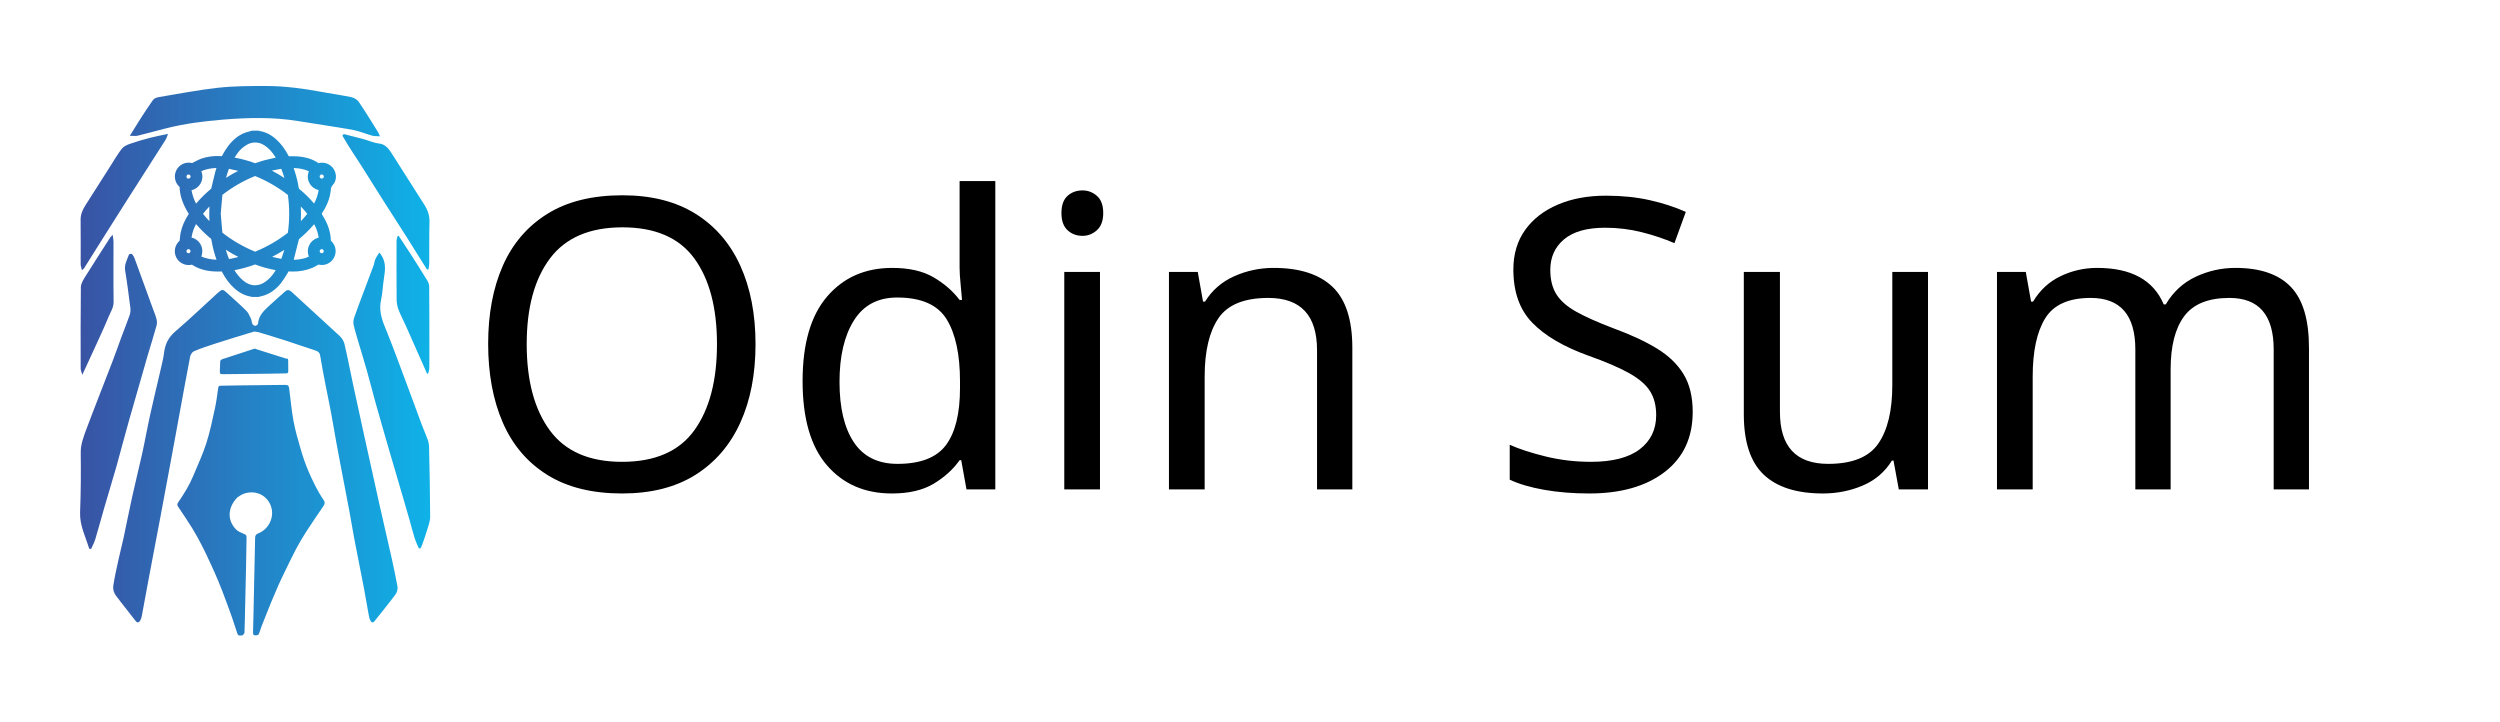
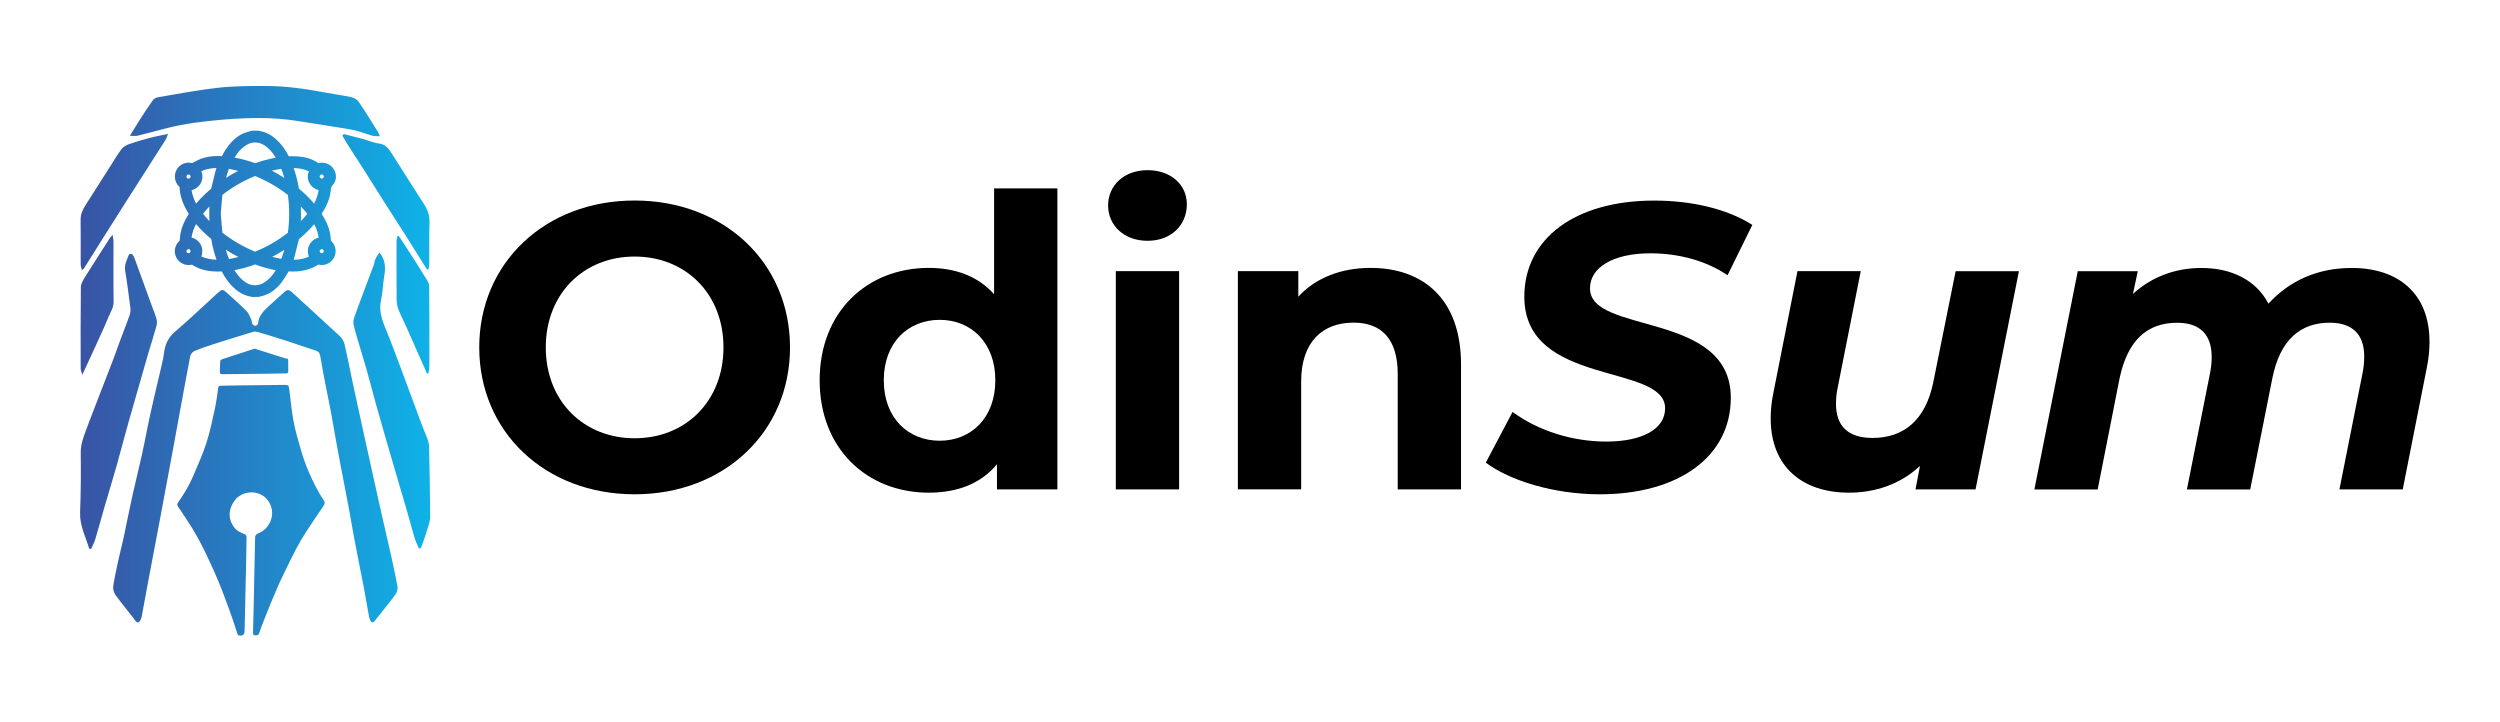
<svg xmlns="http://www.w3.org/2000/svg" version="1.1" id="Layer_1" x="0px" y="0px" viewBox="0 0 3855 1112.6" style="enable-background:new 0 0 3855 1112.6;" xml:space="preserve">
  <style type="text/css">
	.st0{fill:url(#SVGID_1_);}
- 	.st1{font-family:'Montserrat-Bold';}
- 	.st2{font-size:625.615px;}
- 	.st3{font-family:'Montserrat-BoldItalic';}
</style>
  <g id="Layer_2_00000109708481942605016860000008686016274781216923_">
    <g id="Layer_1-2">
      <linearGradient id="SVGID_1_" gradientUnits="userSpaceOnUse" x1="123.352" y1="556.117" x2="663.334" y2="556.117" gradientTransform="matrix(1 0 0 -1 0 1112.394)">
        <stop offset="0" style="stop-color:#3953A4" />
        <stop offset="0.99" style="stop-color:#0FB1E7" />
      </linearGradient>
      <path class="st0" d="M339,571.4c0.1-4.8,0.4-9.6,0.6-14.4c0.1-2.1,3.3-3.2,3.3-3.2l49.7-16.2l48.4,15.3c0,0,1.8,0.2,2.9,0.3    c0.2,0.8,0.4,1.7,0.5,2.5c0.1,5.7,0.2,11.5,0.1,17.2c-0.1,3-2.6,2.9-4.6,2.9c-10.2,0.2-20.3,0.4-30.4,0.5    c-21.6,0.2-43.1,0.4-64.6,0.7C339.5,577.1,338.8,576.7,339,571.4z M212.1,209.3c14.3-3.5,28.5-7.5,42.8-11.1    c29.3-7.6,59.4-11.3,89.5-13.8c38.4-3.1,77-4,115.4,2.3c27.8,4.6,55.7,8.5,83.4,13.4c10.4,1.9,20.4,6.2,30.7,9.1    c3.3,0.9,7,0.6,12.1,1c-1.9-3.9-2.3-5.4-3.2-6.7c-9.7-15.5-19.2-31.2-29.5-46.3c-2.3-3.5-7.2-6.4-11.3-7.3c-14-3-28.2-5-42.3-7.5    c-29.5-5.5-59.3-9.8-89.4-9.8c-24.6,0-49.4,0-73.8,2.7c-30.9,3.4-61.5,9.4-92.1,14.5c-3,0.5-6.8,2.1-8.5,4.4    c-7.2,10-13.7,20.3-20.4,30.6c-4.9,7.6-9.6,15.3-15.3,24.6C205.5,209.4,209,210,212.1,209.3z M659.3,433.3    c-8.6-14.1-17.4-28-26.3-41.9c-6-9.3-12.1-18.5-18.2-27.7c-0.9,0.2-0.9,0.2-1.8,0.4c-0.5,2.5-1.5,4.9-1.5,7.4    c-0.1,30-0.2,60.1,0.1,90.1c0,5.3,1,10.7,2.8,15.7c3.7,9.5,8.6,18.6,12.7,27.9c8.5,19,16.8,37.9,25.2,56.9    c2.1,4.7,4.1,9.4,6.2,14.2c0.9-0.1,0.9-0.1,1.7-0.2c0.7-3,1.8-6,1.8-9.1c0.2-12.6,0.1-25.2,0.1-37.7c0-28.9,0-57.8-0.3-86.8    C661.9,439.4,661,436.2,659.3,433.3z M559,214.1c-9.7-2.6-19.4-5-29-7.4c-1,1.2-1,1.3-2,2.5c9.7,17.4,21.4,33.8,32,50.8    c10.9,17.4,21.9,34.8,32.9,52.2s22.2,34.5,33.2,51.8s21.6,34.4,32.4,51.7l2.2-0.4c0.4-2.8,1.2-5.6,1.2-8.5    c0.2-21.3-0.3-42.6,0.4-63.9c0.3-10.4-2.7-19.1-8.2-27.6c-16.7-25.9-33-52-49.6-78c-4.9-7.6-9.8-15-20.6-16.1    C575.6,220.2,567.4,216.3,559,214.1z M124.4,407.3c0,2.7,1,5.4,1.9,9.3c2-1.6,2.6-1.9,3-2.4c21.4-34,42.7-68.1,64.3-102    c20.5-32.3,41.2-64.4,61.7-96.6c1.5-2.4,2.3-5.3,3.8-9.1c-10.5,2.2-19.4,3.8-28.1,6.1c-10.5,2.8-21.1,5.8-31.3,9.4    c-4.4,1.6-9.3,4-12,7.5c-6.4,8.3-11.6,17.4-17.3,26.3c-12.7,20-25.4,40-38.2,60c-4.7,7.3-8.1,14.5-7.9,23.7    C124.7,362,124.3,384.7,124.4,407.3z M175,372.2c0-2.8-0.7-5.6-1.3-10.2c-1.3,1.3-2.5,2.6-3.6,4c-13.1,20.5-26.4,40.9-39.2,61.5    c-2.8,4.6-6.1,10-6.2,15c-0.5,42-0.4,83.9-0.3,125.8c0,2.7,1.4,5.4,2.5,9.7c7.3-15.7,13.6-29.2,19.7-42.7    c7-15.4,14.3-30.8,20.7-46.5c3.2-7.7,8.1-14.6,7.9-23.8C174.7,434.1,175.1,403.1,175,372.2z M198.8,648.9    c7.2-25.4,14.6-50.7,21.8-76c2.2-7.7,4.4-15.5,6.6-23.1c4.8-16,9.8-32,14.3-48.1c0.8-3.5,0.7-7.1-0.4-10.5c-1.5-5.8-4-11.4-6-17    c-9.2-25.2-18.3-50.4-27.5-75.6c-0.9-2.5-2.2-4.8-4-6.8c-0.7-0.7-4.4-0.2-4.7,0.6c-2.9,8.1-7.5,15.5-5.9,25    c3.2,19.2,5.6,38.6,8.1,57.9c0.4,3.7-0.1,7.5-1.3,11c-4,11.4-8.5,22.5-12.7,33.8c-4.5,12.3-8.9,24.8-13.6,37.1    c-6.8,17.9-13.8,35.8-20.8,53.7c-6.5,16.9-13.1,33.7-19.4,50.6c-4.4,11.9-9,23.5-8.8,36.8c0.4,30.5,0.2,61-1,91.5    c-0.8,20.6,8.5,37.8,14.1,56.4c1.5,0.1,1.5,0.1,2.9,0.2c2.1-4.9,4.9-9.7,6.4-14.8c4.8-15.8,9-31.8,13.6-47.7    c6.4-22.1,13.2-44.1,19.5-66.2C186.3,694.6,192.4,671.7,198.8,648.9z M661.6,688.5c-0.2-4-1-8-2.5-11.7c-2.6-7.1-5.7-14-8.4-21.1    c-8.2-21.9-16.2-44-24.4-65.9c-10.8-28.8-21.3-57.8-33-86.3c-5.6-13.7-9-26.7-5.6-41.5c2.3-10.4,2.5-21.3,4.2-31.9    c2.2-13.9,4.4-27.5-7-40.7c-2.2,3.7-4.6,6.9-6.2,10.5c-1.3,2.8-1.4,6.1-2.5,9.1c-5.1,13.8-10.3,27.6-15.5,41.3    c-4.9,13-9.8,25.9-14.4,39c-1.2,3.4-1.8,7.6-1.1,11.1c1.8,8.5,4.5,16.9,6.9,25.2c4.6,15.7,9.5,31.2,13.9,46.9    c4.6,16.3,8.7,32.8,13.3,49.2c7.1,25.4,14.5,50.6,21.8,76c2.2,7.7,4.6,15.4,6.8,23.1c4.8,16.3,9.5,32.6,14.3,48.8    c3.2,11,6.4,21.9,9.5,32.8c2.6,9.3,4.9,18.6,7.8,27.7c1.7,5.3,4.2,10.3,6.3,15.4l2.5,0.1c0.9-1.5,1.7-3,2.3-4.6    c2.6-7.4,5.4-14.6,7.5-22.1c2.2-7.3,5.2-14.7,5.2-22.1C663.2,760.7,662.4,724.6,661.6,688.5L661.6,688.5z M604,860.9    c-6.5-29-13.3-58-19.8-87c-7.5-33.6-14.9-67.3-22.3-100.9c-5.7-26-11.4-52-17-78c-4.5-21.2-8.6-42.6-13.5-63.7    c-1.1-5.1-3.8-9.6-7.6-13.2c-24.5-22.8-49.4-45.1-74-67.9c-4.2-3.9-7.2-3.6-10.8-0.2c-7.5,6.7-15.1,13.3-22.4,20.1    c-8.7,8.1-17.9,15.8-18.7,29c-0.1,1.3-2.7,3.2-4.2,3.3c-1.5,0.1-3.8-1.5-4.5-2.9c-1.2-2.3-1-5.4-2.1-7.7    c-2.1-4.4-3.9-9.2-7.2-12.5c-9.3-9.3-19.3-18-29-26.9c-7.4-6.8-8.2-7-15.5-0.4c-21.7,19.7-42.8,40.1-65.1,59.1    c-10.7,9.2-15.8,19.7-17.4,33.3c-1.3,10.6-4.3,21-6.6,31.5c-4.8,20.7-9.8,41.4-14.4,62.1s-8.3,41.7-12.9,62.5    c-4.6,21.1-10.1,42.2-14.7,63.4c-4.9,21.9-9.1,43.8-13.8,65.7c-2.4,11.1-5.4,22.1-7.8,33.4c-3,13.5-6,27.1-8.1,40.8    c-0.5,4.8,0.8,9.7,3.5,13.7c9.9,13.5,20.7,26.4,30.8,39.7c3,3.8,5.2,2.9,7.3-0.3c1.1-1.9,1.9-4,2.3-6.2    c3.9-20.7,7.6-41.4,11.5-62.1c5.4-29,11-57.9,16.5-86.9c5.7-30.5,11.4-61.1,17.1-91.7c3.7-19.6,7.2-39.1,10.8-58.7    c6.2-33.7,12.2-67.4,18.7-101c0.6-3.3,3.2-7.5,6-8.7c10.2-4.4,20.8-7.8,31.4-11.3c16.6-5.4,33.2-10.4,49.9-15.6    c4.2-1.3,8.5-2.5,11.9-3.5c1.9,0.2,3.9,0.5,5.8,0.9c14.5,4.4,29,8.7,43.5,13.4c14.9,4.8,29.5,10.1,44.4,14.8    c4.6,1.4,7,3.5,7.8,8.5c2.5,15.5,5.5,30.9,8.5,46.3c2.6,13.6,5.6,27.2,8.1,40.8c2.9,15.4,5.4,30.9,8.2,46.3    c1.9,10.4,3.8,20.7,5.8,31c4.8,25.3,9.7,50.6,14.5,75.9c2.8,14.7,5,29.6,7.9,44.3c4.6,24.2,9.6,48.3,14.2,72.5    c2.7,14.3,5,28.7,7.7,43c0.4,2.9,1.3,5.7,2.6,8.3c1.5,2.8,3.8,3.7,6.3,0.5c10.8-13.7,21.9-27.1,32.3-41.1    c2.4-3.4,3.5-7.6,3.1-11.8C610.2,889.7,607.2,875.3,604,860.9L604,860.9z M475.6,726.5c-4.8-11.3-8.8-23-12.2-34.8    c-4.2-14.3-8.3-28.7-11-43.4c-2.9-16-4.3-32.4-6.4-48.6c-0.7-5.4-1.6-6.2-7.2-6.2c-23.7,0.3-47.3,0.5-71,0.8    c-9.3,0.1-18.6,0.4-27.9,0.5c-2.4,0.1-3.1,1-3.4,3.4c-1.5,10.8-2.9,21.6-5.2,32.2c-3.9,17.8-7.6,35.8-13.2,53.2    c-5.5,17.1-13.2,33.7-20.2,50.4c-6,14.3-14.1,27.6-23,40.4c-1.4,2.1-2.2,3.9-0.6,6.4c7.4,11.1,15,22.1,22,33.5    c5.5,8.8,10.4,18,15.2,27.3c4.2,8.1,8.1,16.4,11.9,24.7c4.7,10.1,9.3,20.1,13.5,30.4c4,9.6,7.7,19.3,11.3,29.1    c3.7,9.7,7.1,19.3,10.5,29c2.6,7.4,5,14.9,7.4,22.4c1.3,3.9,4.8,2.7,7.3,2.6c1.3-0.1,3.5-2.9,3.6-4.5c0.5-13.1,0.7-26.3,1-39.4    c0.5-20.4,1-40.8,1.4-61.1c0.3-15.5,0.5-30.9,0.8-46.4c0.1-3.2-1.5-4-4-5.1c-4.3-1.9-9.1-3.7-12.2-6.9    c-13.4-13.5-13.6-33.3,2-49.4c2.2-1.3,6-4.4,10.4-5.8c18.1-6.3,37.5,2.9,42.3,22.4c3.8,15.3-4.7,32.7-20.6,38.9    c-3.5,1.4-4.6,3.3-4.7,6.7c-0.8,39-1.6,78-2.5,117c-0.3,9.5-0.5,19-0.7,28.4c-0.1,2.3-0.1,4.9,3.2,5.1c3,0.2,5.3-0.1,6.5-4    c1.9-6.4,4.5-12.7,7-19c3.6-9.1,7.1-18.2,10.9-27.3c3.9-9.3,7.8-18.6,11.9-27.9c3.2-7.2,6.7-14.2,10.1-21.3    c5.6-11.3,10.9-22.7,16.8-33.8c4.7-8.8,9.8-17.5,15.2-25.9c8.8-13.5,17.8-26.9,26.9-40.1c2.3-3.4,2.7-5.9,0.4-9.3    C489.6,757.3,482.3,742,475.6,726.5z M497.3,327.5c-1.3,2-1.4,2.3,0.1,4.6c8.3,13.2,12.5,26,12.8,39c8.9,7.8,9.9,21.3,2.1,30.2    c-4.1,4.7-10,7.4-16.2,7.3c-1.7,0-3.4-0.2-5-0.6h-0.1c-1.1,0.6-2.2,1.2-3.4,1.9c-2,1.2-4.1,2.3-6.2,3.2    c-9.6,3.9-19.9,5.8-30.2,5.6c-2,0-4.1-0.1-6.2-0.2l-0.9,1.6c-3.2,5.5-6.6,10.8-10.4,15.9c-7.7,9.9-16.9,16.6-27.4,19.9    c-1.7,0.5-3.4,0.9-5,1.3c-0.7,0.2-1.4,0.3-2.1,0.5l-0.6,0.2h-10.7l-0.9-0.5c-9.2-1.4-17.6-5.7-25.7-12.9    c-7.5-6.7-13.8-15.2-19.3-25.9c-2,0.1-4,0.1-6,0.1c-2.6,0-4.8-0.1-6.9-0.2c-13.1-0.9-24-4.3-33.1-10.4c-1.7,0.4-3.3,0.6-5,0.6    c-8.1,0-15.5-4.5-19.1-11.6c-4.5-8.8-2.4-19.2,5.1-26c0.2-1.4,0.3-2.9,0.5-4.4c0.2-2.5,0.5-5.1,1-7.6c1.9-9.6,6-19,12.6-29.3    c-1.4-2.1-2.5-4.1-3.5-5.9c-7-12.8-10.4-24.1-10.6-35.5c-8.9-7.8-9.9-21.3-2.2-30.2c4.1-4.7,10-7.4,16.3-7.4    c1.7,0,3.4,0.2,5.1,0.6c0.1,0,0.2-0.1,0.3-0.1c1.6-0.7,3.1-1.5,4.7-2.4c3-1.6,6.1-3.1,9.3-4.3c8.2-2.8,16.8-4.1,25.4-4    c2,0,4.1,0,6.3,0.2c1.7-3.4,3.6-6.6,5.6-9.8c5-7.7,13.3-18.6,26.3-24.8c3.1-1.4,6.4-2.5,9.7-3.3c1.4-0.4,2.7-0.8,4-1.2l0.8-0.2    h10.8l0.9,0.5c9.2,1.5,17.5,5.6,25.5,12.8c7.6,6.8,13.9,15.3,19.5,26.2c1.8,0,3.8-0.1,5.9-0.1c2.5,0,4.7,0.1,6.8,0.2    c13.6,0.9,24.2,4.3,33.2,10.5c1.7-0.5,3.5-0.7,5.4-0.7c7.1,0,13.8,3.5,17.7,9.4c5.4,8.1,4.9,18.6-1.2,25c-2,2.1-2.8,4.2-3,7.8    C508.9,304.8,504.8,316,497.3,327.5L497.3,327.5z M477,377.7c2.9-5.7,8.2-9.8,14.4-11.3c-1.1-7.3-3.4-14.3-7-20.7    c-7.1,8.4-15,16.1-23.4,23.1c0,0.1-0.1,0.2-0.1,0.4c-1.2,4.4-2.3,8.9-3.4,13.3c-1.4,5.6-2.9,11.3-4.3,16.9    c-0.1,0.4-0.2,0.8-0.3,1.2c9.6-0.3,16.9-1.9,23.4-4.9C473.9,389.8,474.2,383.2,477,377.7L477,377.7z M310.4,395.5    c6.5,3.1,15.9,4.8,23.5,5c-3.5-9.9-6.2-20.2-7.9-30.6c-0.1-0.9-0.6-1.7-1.3-2.3c-8.1-6.7-15.6-14.1-22.4-22.1    c-3.5,6.5-5.9,13.5-7,20.8c11.5,2.6,18.8,14,16.2,25.6C311.3,393.2,311,394.3,310.4,395.5L310.4,395.5z M290.6,390.5    c1.7,0,3.2-1.4,3.2-3.2c0-0.8-0.3-1.6-0.9-2.2c-0.6-0.6-1.4-1-2.3-1v-5l0,0v5c-0.8,0-1.6,0.4-2.2,1c-0.6,0.6-0.9,1.4-0.9,2.3    C287.5,389.1,288.9,390.5,290.6,390.5C290.6,390.5,290.6,390.5,290.6,390.5L290.6,390.5z M309.8,281.9c-2.9,5.8-8.2,9.9-14.5,11.4    c1.3,7.2,3.7,14.2,7,20.7c7.1-8.4,15-16.1,23.4-23.1l0.1-0.3c0.8-3.3,1.6-6.5,2.3-9.8c1.2-5.2,2.5-10.6,3.9-16    c0.5-2,1.1-3.9,1.8-5.8c-8.6,0.2-18,2.3-23.4,5C312.9,269.8,312.6,276.3,309.8,281.9L309.8,281.9z M476.3,264.1    c-6.6-3.1-14.1-4.7-23.5-5c3.5,9.9,6.2,20,7.8,30.3c0.1,1.1,0.7,2,1.6,2.6c8,6.6,15.4,13.9,22.1,21.9c3.5-6.5,5.9-13.5,7-20.8    c-11.5-2.6-18.8-14-16.2-25.5C475.5,266.4,475.9,265.2,476.3,264.1L476.3,264.1z M463.9,341.1c3.5-3.6,6.8-7.4,9.9-11.4    c-3.2-4-6.5-7.7-9.9-11.3C464.2,326,464.2,333.6,463.9,341.1L463.9,341.1z M393.4,388.1c18.1-7.4,35.1-17.2,50.5-29.2    c2.7-19.3,2.7-39,0-58.3c-15.4-12-32.4-21.8-50.5-29.2c-18.1,7.3-35.1,17.1-50.5,29.1c-0.7,7.6-1.4,15.4-2,22.9l-0.5,6.2l0.5,6.2    c0.6,7.5,1.3,15.3,2,23C358.4,370.9,375.3,380.7,393.4,388.1L393.4,388.1z M438.6,274.5c-1.4-4.8-3-9.5-4.9-14.2    c-4.6,0.8-9.7,1.7-14.6,2.7C426,266.7,432.5,270.5,438.6,274.5z M425.2,243c-5.3-8.7-10.8-14.6-17.4-18.8c-8.2-5.7-19-6-27.4-0.8    c-5.8,3.4-10.9,8-14.7,13.6c-1.4,1.9-2.7,3.9-4,6c10.8,2,21.5,4.9,31.8,8.7l0.3-0.1c1.7-0.5,3.4-1.1,5.1-1.7    c3.2-1.1,6.4-2.2,9.8-3c5.4-1.4,10.9-2.6,16.2-3.8L425.2,243z M348.5,274.3c6-3.9,12.2-7.5,18.8-10.8c-4.7-1.1-9.5-2.2-14.2-3.2    l-0.4,0.9c-0.4,0.9-0.7,1.8-1,2.6C350.6,267.2,349.5,270.8,348.5,274.3L348.5,274.3z M322.9,318.4c-3.5,3.6-6.7,7.4-9.9,11.3    c3.2,4,6.5,7.8,9.9,11.3C322.6,333.6,322.6,326.1,322.9,318.4L322.9,318.4z M293.9,272.3c0-0.8-0.3-1.6-0.9-2.2    c-0.6-0.6-1.4-1-2.3-1h-0.1c-1.7,0-3.1,1.4-3.1,3.1c0,0,0,0,0,0.1c0,0.9,0.3,1.7,0.9,2.3c0.6,0.6,1.4,0.9,2.2,0.9    C292.4,275.4,293.8,274,293.9,272.3L293.9,272.3z M348.2,385.1c1.4,4.9,3,9.6,4.9,14.3c2-0.3,3.7-0.5,5.2-0.9    c3.1-0.7,6.2-1.4,9.4-2.2C361,392.9,354.5,389.1,348.2,385.1L348.2,385.1z M361.5,416.6c3.5,5.9,8,11.3,13.2,15.8    c5.9,5,12.2,7.5,18.6,7.5c5.7-0.1,11.2-2,15.8-5.4c6.1-4.2,11.4-10.1,16.1-17.9c-10.8-2-21.5-4.9-31.8-8.8    C383,411.6,372.4,414.6,361.5,416.6L361.5,416.6z M438.2,386.1c0.1-0.2,0.1-0.4,0.2-0.7c-6.3,3.9-12.6,7.4-18.8,10.7    c4.6,1,9.4,2.1,14.1,3.1c0.5-1.3,0.9-2.6,1.4-3.8C436.1,392.3,437.3,389.2,438.2,386.1z M492.9,387.3c0,0.8,0.3,1.6,0.9,2.2    c0.6,0.6,1.4,1,2.3,1l0,0c0.8,0,1.6-0.3,2.2-0.9c1.2-1.3,1.2-3.3-0.1-4.6c-0.6-0.6-1.3-0.9-2.1-0.9l0,0    C494.4,384.2,493,385.6,492.9,387.3L492.9,387.3z M496.1,264v5c-0.9,0-1.7,0.4-2.3,1c-0.6,0.6-0.9,1.4-0.9,2.2    c0.1,1.7,1.4,3.1,3.2,3.2l0,0c1.7,0,3.2-1.4,3.2-3.1c0,0,0,0,0,0c0-0.9-0.3-1.7-0.9-2.3c-0.6-0.6-1.4-0.9-2.2-0.9L496.1,264    L496.1,264z" />
    </g>
  </g>
-   <text transform="matrix(1 0 0 1 714.5803 754.6841)">
-     <tspan x="0" y="0" class="st1 st2">Odin</tspan>
-     <tspan x="1581.5" y="0" class="st3 st2">Sum</tspan>
-   </text>
-   <text transform="matrix(1 0 0 1 714.58 -176.9208)" class="st1" style="font-size:663.756px;">odinsum</text>
+   <g>
+     <path d="M739,535.7c0-130.1,101.3-226.5,239.6-226.5c137.6,0,239.6,95.7,239.6,226.5c0,130.8-102,226.5-239.6,226.5   C840.3,762.2,739,665.8,739,535.7z M1115.6,535.7c0-83.2-58.8-140.1-137-140.1c-78.2,0-137,56.9-137,140.1s58.8,140.1,137,140.1   C1056.8,675.9,1115.6,618.9,1115.6,535.7z" />
+     <path d="M1630.5,290.5v464.2h-93.2v-38.8c-24.4,29.4-60.1,43.8-105.1,43.8c-95.1,0-168.3-67.6-168.3-173.3   c0-105.7,73.2-173.3,168.3-173.3c41.3,0,76.3,13.1,100.7,40.7V290.5H1630.5z M1534.8,586.4c0-58.2-37.5-93.2-85.7-93.2   c-48.8,0-86.3,35-86.3,93.2s37.5,93.2,86.3,93.2C1497.2,679.6,1534.8,644.6,1534.8,586.4z" />
+     <path d="M1708.7,316.8c0-30.7,24.4-54.4,60.7-54.4s60.7,22.5,60.7,52.6c0,32.5-24.4,56.3-60.7,56.3S1708.7,347.4,1708.7,316.8z    M1720.6,418.1h97.6v336.6h-97.6V418.1z" />
+     <path d="M2252.9,562v192.7h-97.6V577c0-54.4-25-79.5-68.2-79.5c-46.9,0-80.7,28.8-80.7,90.7v166.4h-97.6V418.1h93.2v39.4   c26.3-28.8,65.7-44.4,111.4-44.4C2192.9,413.1,2252.9,459.4,2252.9,562z" />
+     <path d="M2291.1,713.4l41.3-78.2c40,29.4,92.6,45.7,144.5,45.7c55.7,0,90.7-19.4,90.7-51.3c0-70.1-217.1-32.5-217.1-172   c0-90.1,78.8-148.3,200.2-148.3c58.8,0,113.2,13.1,151.4,37.5l-38.2,77.6c-33.2-22.5-75.7-33.8-118.9-33.8   c-58.8,0-93.2,22.5-93.2,53.8c-0.6,71.9,217.1,34.4,217.1,168.9c0,90.7-80.1,148.9-202.1,148.9   C2395.6,762.2,2328,740.9,2291.1,713.4z" />
+     <path d="M3113.2,418.1l-66.9,336.6h-92.6l6.9-36.3c-30,28.2-68.8,41.3-109.5,41.3c-71.9,0-120.7-40-120.7-114.5   c0-12.5,1.3-26.3,4.4-40.7l36.9-186.4h97.6l-35.7,180.2c-1.9,8.8-2.5,16.9-2.5,24.4c0,33.8,18.1,52.6,56.3,52.6   c48.2,0,82-27.5,93.8-86.3l34.4-170.8H3113.2z" />
+     <path d="M3746.3,527c0,13.1-1.3,26.3-4.4,41.3L3705,754.7h-97.6l35.7-179.5c1.9-9.4,2.5-17.5,2.5-25.7c0-33.8-18.1-51.9-53.2-51.9   c-45,0-76.3,26.3-88.2,84.5l-34.4,172.7h-97.6l35.7-179.5c1.9-9.4,2.5-17.5,2.5-25c0-34.4-18.1-52.6-53.2-52.6   c-45.7,0-76.3,26.3-88.8,85.7l-33.8,171.4h-97.6l66.9-336.6h92.6l-7.5,35c29.4-26.9,66.3-40,105.7-40c46.3,0,84.5,18.8,103.2,55.1   c32.5-35.7,76.3-55.1,128.3-55.1C3698.1,413.1,3746.3,452.5,3746.3,527z" />
+   </g>
+   <text transform="matrix(1 0 0 1 714.58 -176.9208)" style="font-family:'Montserrat-Bold'; font-size:663.756px;">odinsum</text>
</svg>
